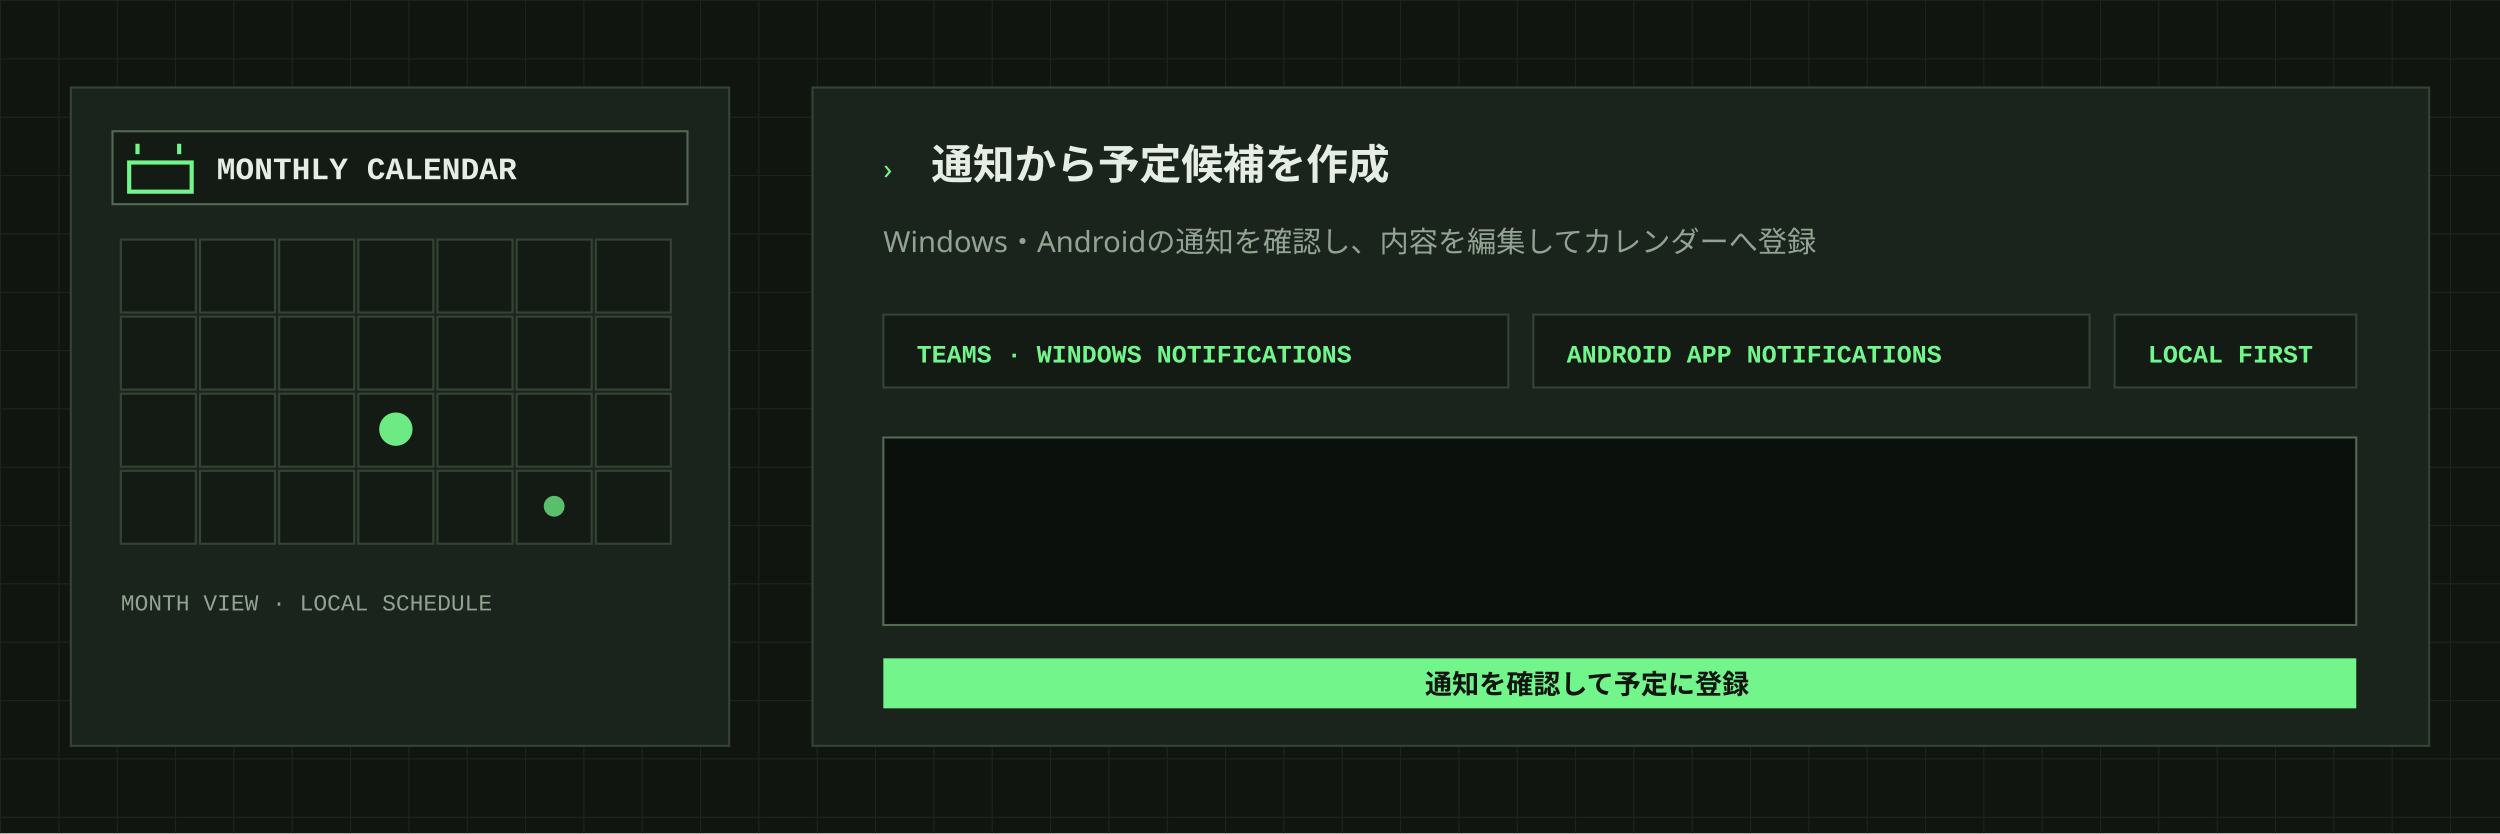
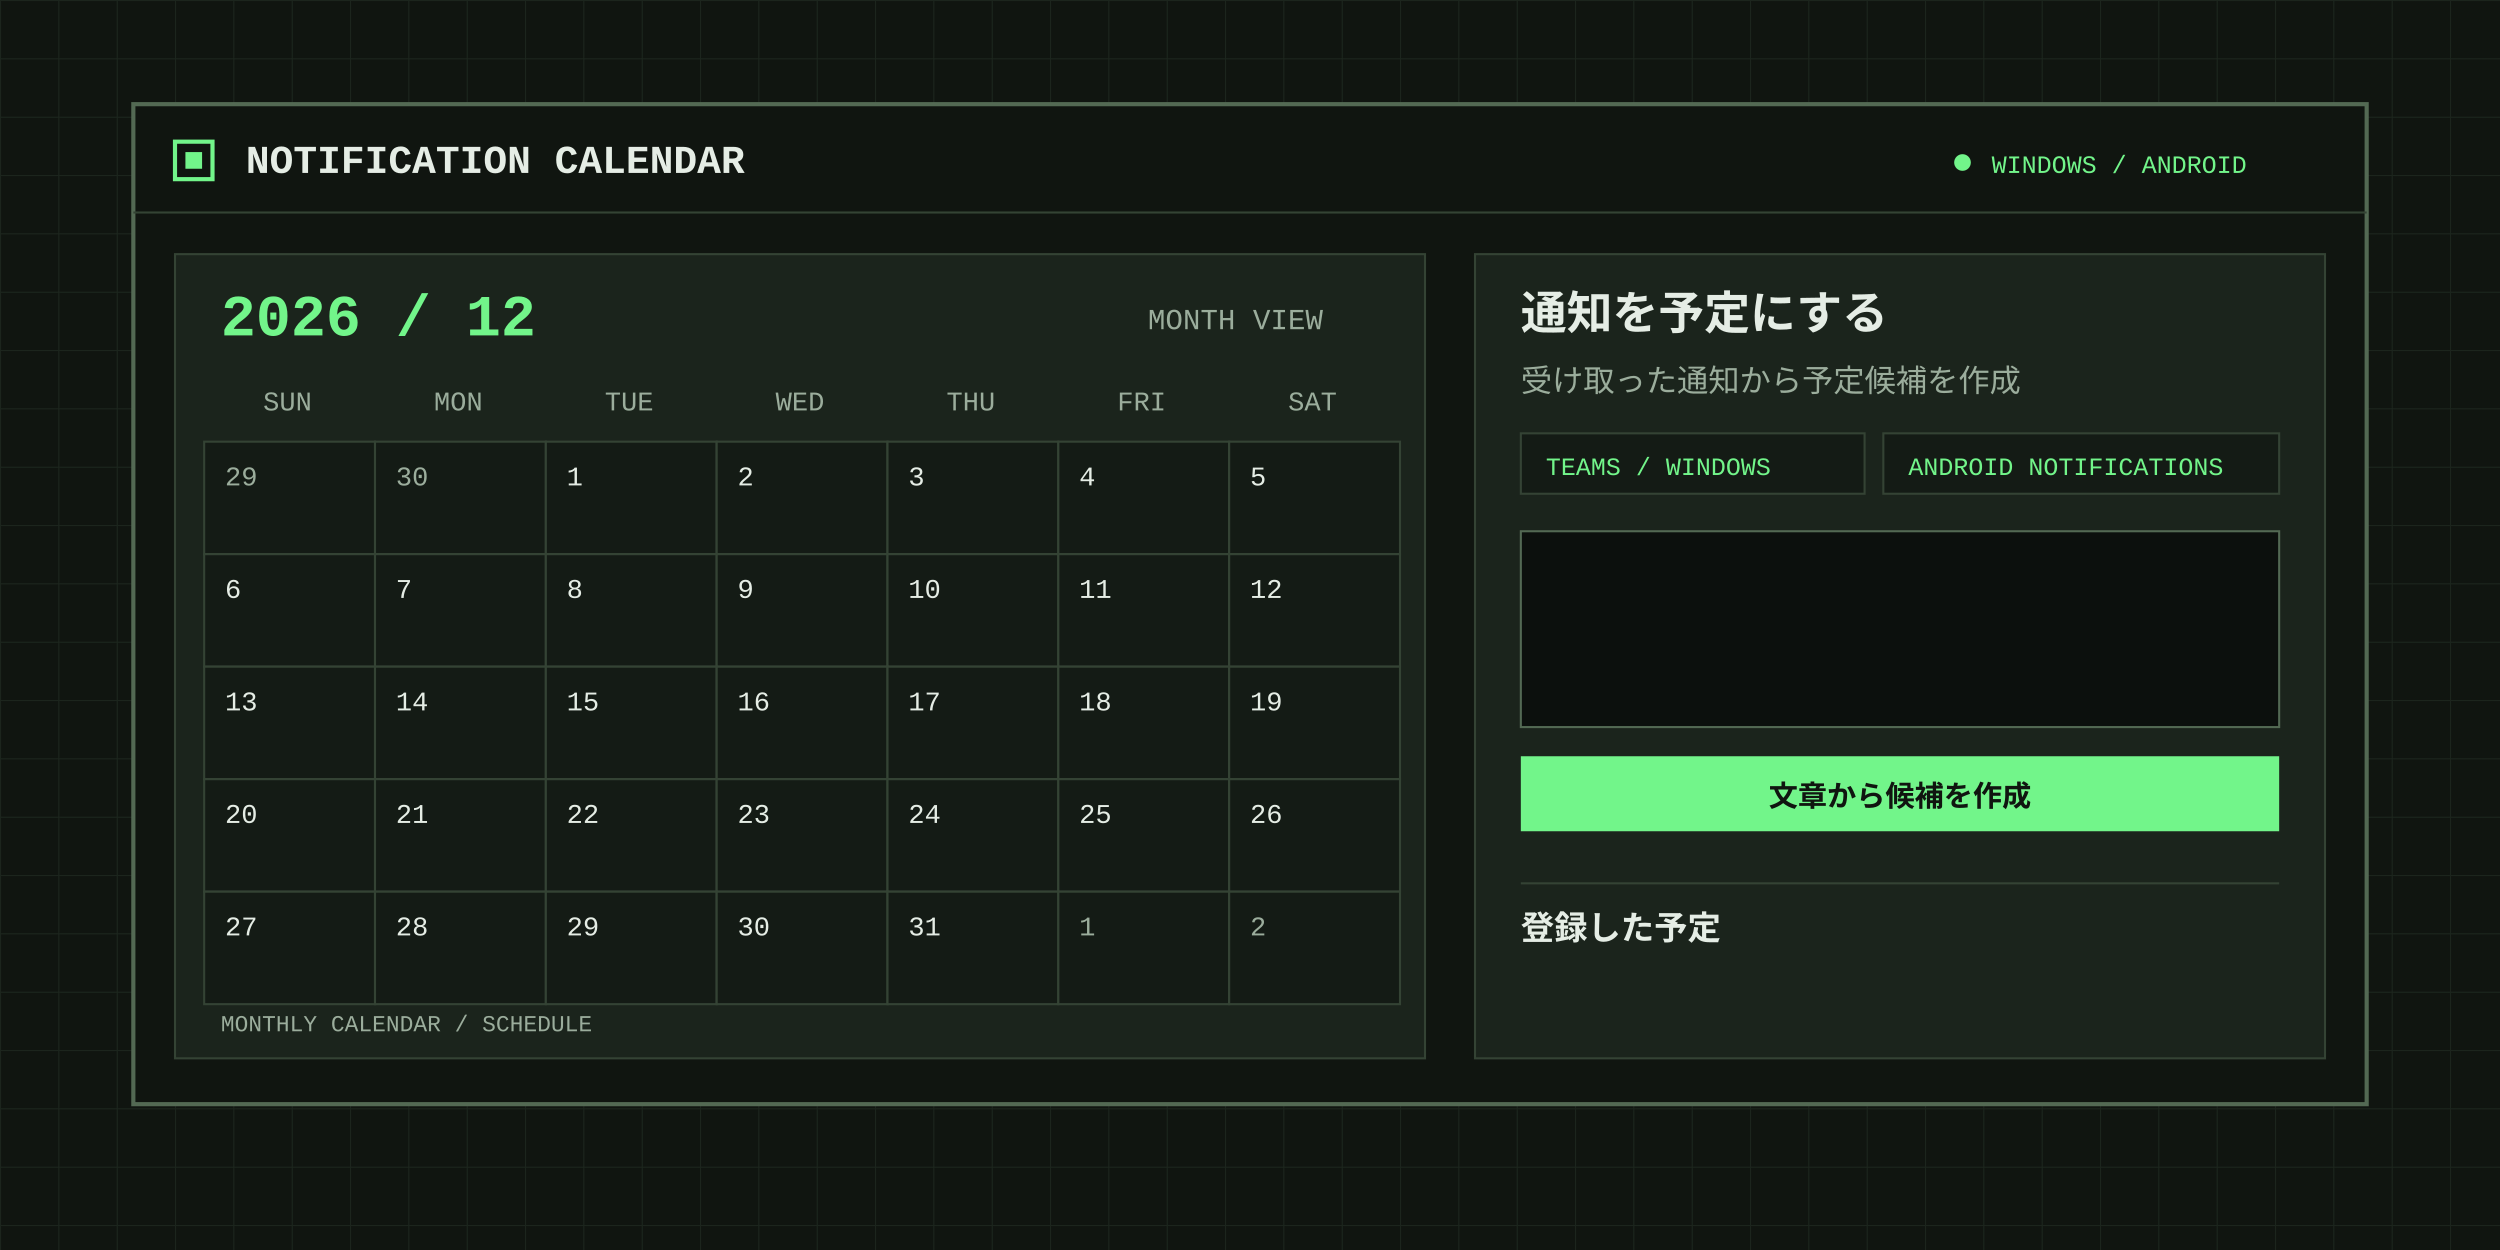
- <svg xmlns="http://www.w3.org/2000/svg" viewBox="0 0 1200 400" role="img" aria-labelledby="title desc">
+ <svg xmlns="http://www.w3.org/2000/svg" viewBox="0 0 1200 600" role="img" aria-labelledby="title desc">
  <defs>
    <pattern id="grid" width="28" height="28" patternUnits="userSpaceOnUse">
-       <path d="M28 0H0V28" fill="none" stroke="#263328" stroke-width="1" />
+       <path d="M28 0H0V28" fill="none" stroke="#263328" />
    </pattern>
-     <style>.mono{font-family:Consolas,'Courier New',monospace}.sans{font-family:'Segoe UI','Yu Gothic UI',sans-serif}.muted{fill:#91a393}.bright{fill:#e5ede5}.green{fill:#72f58a}.line{stroke:#344334}</style>
+     <style>.mono{font-family:Consolas,'Courier New',monospace}.sans{font-family:'Segoe UI','Yu Gothic UI',sans-serif}.muted{fill:#9bad9c}.bright{fill:#e5ede5}.green{fill:#72f58a}</style>
  </defs>
-   <rect width="1200" height="400" fill="#101510" />
-   <rect width="1200" height="400" fill="url(#grid)" opacity=".55" />
-   <rect x="34" y="42" width="316" height="316" fill="#1b241c" stroke="#344334" />
-   <rect x="54" y="63" width="276" height="35" fill="#141b15" stroke="#536953" />
-   <path d="M66 74v-5m20 5v-5M62 78h30v14H62z" fill="none" stroke="#72f58a" stroke-width="2" />
-   <text x="104" y="86" class="mono bright" font-size="15" font-weight="700">MONTHLY CALENDAR</text>
-   <g fill="#141b15" stroke="#344334">
-     <rect x="58" y="115" width="36" height="35" />
-     <rect x="96" y="115" width="36" height="35" />
-     <rect x="134" y="115" width="36" height="35" />
-     <rect x="172" y="115" width="36" height="35" />
-     <rect x="210" y="115" width="36" height="35" />
-     <rect x="248" y="115" width="36" height="35" />
-     <rect x="286" y="115" width="36" height="35" />
-     <rect x="58" y="152" width="36" height="35" />
-     <rect x="96" y="152" width="36" height="35" />
-     <rect x="134" y="152" width="36" height="35" />
-     <rect x="172" y="152" width="36" height="35" />
-     <rect x="210" y="152" width="36" height="35" />
-     <rect x="248" y="152" width="36" height="35" />
-     <rect x="286" y="152" width="36" height="35" />
-     <rect x="58" y="189" width="36" height="35" />
-     <rect x="96" y="189" width="36" height="35" />
-     <rect x="134" y="189" width="36" height="35" />
-     <rect x="172" y="189" width="36" height="35" />
-     <rect x="210" y="189" width="36" height="35" />
-     <rect x="248" y="189" width="36" height="35" />
-     <rect x="286" y="189" width="36" height="35" />
-     <rect x="58" y="226" width="36" height="35" />
-     <rect x="96" y="226" width="36" height="35" />
-     <rect x="134" y="226" width="36" height="35" />
-     <rect x="172" y="226" width="36" height="35" />
-     <rect x="210" y="226" width="36" height="35" />
-     <rect x="248" y="226" width="36" height="35" />
-     <rect x="286" y="226" width="36" height="35" />
-   </g>
-   <circle cx="190" cy="206" r="8" fill="#72f58a" opacity=".95" />
-   <circle cx="266" cy="243" r="5" fill="#72f58a" opacity=".75" />
-   <text x="58" y="293" class="mono muted" font-size="11">MONTH VIEW · LOCAL SCHEDULE</text>
-   <g>
-     <rect x="390" y="42" width="776" height="316" fill="#1b241c" stroke="#344334" />
-     <text x="424" y="86" class="sans green" font-size="14">›</text>
-     <text x="447" y="86" class="sans bright" font-size="20" font-weight="700">通知から予定候補を作成</text>
-     <text x="424" y="121" class="sans muted" font-size="14">Windows・Androidの通知を確認し、内容を編集してカレンダーへ登録</text>
-     <rect x="424" y="151" width="300" height="35" fill="#141b15" stroke="#344334" />
-     <text x="440" y="174" class="mono green" font-size="12" font-weight="700">TEAMS · WINDOWS NOTIFICATIONS</text>
-     <rect x="736" y="151" width="267" height="35" fill="#141b15" stroke="#344334" />
-     <text x="752" y="174" class="mono green" font-size="12" font-weight="700">ANDROID APP NOTIFICATIONS</text>
-     <rect x="1015" y="151" width="116" height="35" fill="#141b15" stroke="#344334" />
-     <text x="1031" y="174" class="mono green" font-size="12" font-weight="700">LOCAL FIRST</text>
-     <rect x="424" y="210" width="707" height="90" fill="#0c100d" stroke="#536953" />
-     <rect x="424" y="316" width="707" height="24" fill="#72f58a" />
-     <text x="684" y="333" class="sans" fill="#101510" font-size="13" font-weight="700">通知を確認して予定に登録</text>
-   </g>
+   <rect width="1200" height="600" fill="#101510" />
+   <rect width="1200" height="600" fill="url(#grid)" opacity=".55" />
+   <rect x="64" y="50" width="1072" height="480" fill="#101510" stroke="#536953" stroke-width="2" />
+   <path d="M64 102H1136" stroke="#344334" />
+   <rect x="84" y="68" width="18" height="18" fill="none" stroke="#72f58a" stroke-width="2" />
+   <rect x="89" y="73" width="8" height="8" fill="#72f58a" />
+   <text x="118" y="83" class="mono bright" font-size="19" font-weight="700">NOTIFICATION CALENDAR</text>
+   <circle cx="942" cy="78" r="4" fill="#72f58a" />
+   <text x="956" y="83" class="mono green" font-size="12">WINDOWS / ANDROID</text>
+   <rect x="84" y="122" width="600" height="386" fill="#1b241c" stroke="#344334" />
+   <text x="106" y="161" class="mono green" font-size="28" font-weight="700">2026 / 12</text>
+   <text x="551" y="158" class="mono muted" font-size="14">MONTH VIEW</text>
+   <text x="138" y="197" text-anchor="middle" class="mono muted" font-size="13">SUN</text>
+   <text x="220" y="197" text-anchor="middle" class="mono muted" font-size="13">MON</text>
+   <text x="302" y="197" text-anchor="middle" class="mono muted" font-size="13">TUE</text>
+   <text x="384" y="197" text-anchor="middle" class="mono muted" font-size="13">WED</text>
+   <text x="466" y="197" text-anchor="middle" class="mono muted" font-size="13">THU</text>
+   <text x="548" y="197" text-anchor="middle" class="mono muted" font-size="13">FRI</text>
+   <text x="630" y="197" text-anchor="middle" class="mono muted" font-size="13">SAT</text>
+   <rect x="98" y="212" width="82" height="54" fill="#141b15" stroke="#344334" />
+   <text x="108" y="233" class="mono muted" font-size="13">29</text>
+   <rect x="180" y="212" width="82" height="54" fill="#141b15" stroke="#344334" />
+   <text x="190" y="233" class="mono muted" font-size="13">30</text>
+   <rect x="262" y="212" width="82" height="54" fill="#141b15" stroke="#344334" />
+   <text x="272" y="233" class="mono bright" font-size="13">1</text>
+   <rect x="344" y="212" width="82" height="54" fill="#141b15" stroke="#344334" />
+   <text x="354" y="233" class="mono bright" font-size="13">2</text>
+   <rect x="426" y="212" width="82" height="54" fill="#141b15" stroke="#344334" />
+   <text x="436" y="233" class="mono bright" font-size="13">3</text>
+   <rect x="508" y="212" width="82" height="54" fill="#141b15" stroke="#344334" />
+   <text x="518" y="233" class="mono bright" font-size="13">4</text>
+   <rect x="590" y="212" width="82" height="54" fill="#141b15" stroke="#344334" />
+   <text x="600" y="233" class="mono bright" font-size="13">5</text>
+   <rect x="98" y="266" width="82" height="54" fill="#141b15" stroke="#344334" />
+   <text x="108" y="287" class="mono bright" font-size="13">6</text>
+   <rect x="180" y="266" width="82" height="54" fill="#141b15" stroke="#344334" />
+   <text x="190" y="287" class="mono bright" font-size="13">7</text>
+   <rect x="262" y="266" width="82" height="54" fill="#141b15" stroke="#344334" />
+   <text x="272" y="287" class="mono bright" font-size="13">8</text>
+   <rect x="344" y="266" width="82" height="54" fill="#141b15" stroke="#344334" />
+   <text x="354" y="287" class="mono bright" font-size="13">9</text>
+   <rect x="426" y="266" width="82" height="54" fill="#141b15" stroke="#344334" />
+   <text x="436" y="287" class="mono bright" font-size="13">10</text>
+   <rect x="508" y="266" width="82" height="54" fill="#141b15" stroke="#344334" />
+   <text x="518" y="287" class="mono bright" font-size="13">11</text>
+   <rect x="590" y="266" width="82" height="54" fill="#141b15" stroke="#344334" />
+   <text x="600" y="287" class="mono bright" font-size="13">12</text>
+   <rect x="98" y="320" width="82" height="54" fill="#141b15" stroke="#344334" />
+   <text x="108" y="341" class="mono bright" font-size="13">13</text>
+   <rect x="180" y="320" width="82" height="54" fill="#141b15" stroke="#344334" />
+   <text x="190" y="341" class="mono bright" font-size="13">14</text>
+   <rect x="262" y="320" width="82" height="54" fill="#141b15" stroke="#344334" />
+   <text x="272" y="341" class="mono bright" font-size="13">15</text>
+   <rect x="344" y="320" width="82" height="54" fill="#141b15" stroke="#344334" />
+   <text x="354" y="341" class="mono bright" font-size="13">16</text>
+   <rect x="426" y="320" width="82" height="54" fill="#141b15" stroke="#344334" />
+   <text x="436" y="341" class="mono bright" font-size="13">17</text>
+   <rect x="508" y="320" width="82" height="54" fill="#141b15" stroke="#344334" />
+   <text x="518" y="341" class="mono bright" font-size="13">18</text>
+   <rect x="590" y="320" width="82" height="54" fill="#141b15" stroke="#344334" />
+   <text x="600" y="341" class="mono bright" font-size="13">19</text>
+   <rect x="98" y="374" width="82" height="54" fill="#141b15" stroke="#344334" />
+   <text x="108" y="395" class="mono bright" font-size="13">20</text>
+   <rect x="180" y="374" width="82" height="54" fill="#141b15" stroke="#344334" />
+   <text x="190" y="395" class="mono bright" font-size="13">21</text>
+   <rect x="262" y="374" width="82" height="54" fill="#141b15" stroke="#344334" />
+   <text x="272" y="395" class="mono bright" font-size="13">22</text>
+   <rect x="344" y="374" width="82" height="54" fill="#141b15" stroke="#344334" />
+   <text x="354" y="395" class="mono bright" font-size="13">23</text>
+   <rect x="426" y="374" width="82" height="54" fill="#141b15" stroke="#344334" />
+   <text x="436" y="395" class="mono bright" font-size="13">24</text>
+   <rect x="508" y="374" width="82" height="54" fill="#141b15" stroke="#344334" />
+   <text x="518" y="395" class="mono bright" font-size="13">25</text>
+   <rect x="590" y="374" width="82" height="54" fill="#141b15" stroke="#344334" />
+   <text x="600" y="395" class="mono bright" font-size="13">26</text>
+   <rect x="98" y="428" width="82" height="54" fill="#141b15" stroke="#344334" />
+   <text x="108" y="449" class="mono bright" font-size="13">27</text>
+   <rect x="180" y="428" width="82" height="54" fill="#141b15" stroke="#344334" />
+   <text x="190" y="449" class="mono bright" font-size="13">28</text>
+   <rect x="262" y="428" width="82" height="54" fill="#141b15" stroke="#344334" />
+   <text x="272" y="449" class="mono bright" font-size="13">29</text>
+   <rect x="344" y="428" width="82" height="54" fill="#141b15" stroke="#344334" />
+   <text x="354" y="449" class="mono bright" font-size="13">30</text>
+   <rect x="426" y="428" width="82" height="54" fill="#141b15" stroke="#344334" />
+   <text x="436" y="449" class="mono bright" font-size="13">31</text>
+   <rect x="508" y="428" width="82" height="54" fill="#141b15" stroke="#344334" />
+   <text x="518" y="449" class="mono muted" font-size="13">1</text>
+   <rect x="590" y="428" width="82" height="54" fill="#141b15" stroke="#344334" />
+   <text x="600" y="449" class="mono muted" font-size="13">2</text>
+   <text x="106" y="495" class="mono muted" font-size="11">MONTHLY CALENDAR / SCHEDULE</text>
+   <rect x="708" y="122" width="408" height="386" fill="#1b241c" stroke="#344334" />
+   <text x="730" y="158" class="sans bright" font-size="22" font-weight="700">通知を予定にする</text>
+   <text x="730" y="188" class="sans muted" font-size="15">受け取った通知から予定候補を作成</text>
+   <rect x="730" y="208" width="165" height="29" fill="#141b15" stroke="#344334" />
+   <text x="742" y="228" class="mono green" font-size="12">TEAMS / WINDOWS</text>
+   <rect x="904" y="208" width="190" height="29" fill="#141b15" stroke="#344334" />
+   <text x="916" y="228" class="mono green" font-size="12">ANDROID NOTIFICATIONS</text>
+   <rect x="730" y="255" width="364" height="94" fill="#0c100d" stroke="#536953" />
+   <rect x="730" y="363" width="364" height="36" fill="#72f58a" />
+   <text x="912" y="387" text-anchor="middle" class="sans" fill="#101510" font-size="14" font-weight="700">文章から候補を作成</text>
+   <path d="M730 424H1094" stroke="#344334" />
+   <text x="730" y="451" class="sans bright" font-size="16" font-weight="700">登録した予定</text>
</svg>
